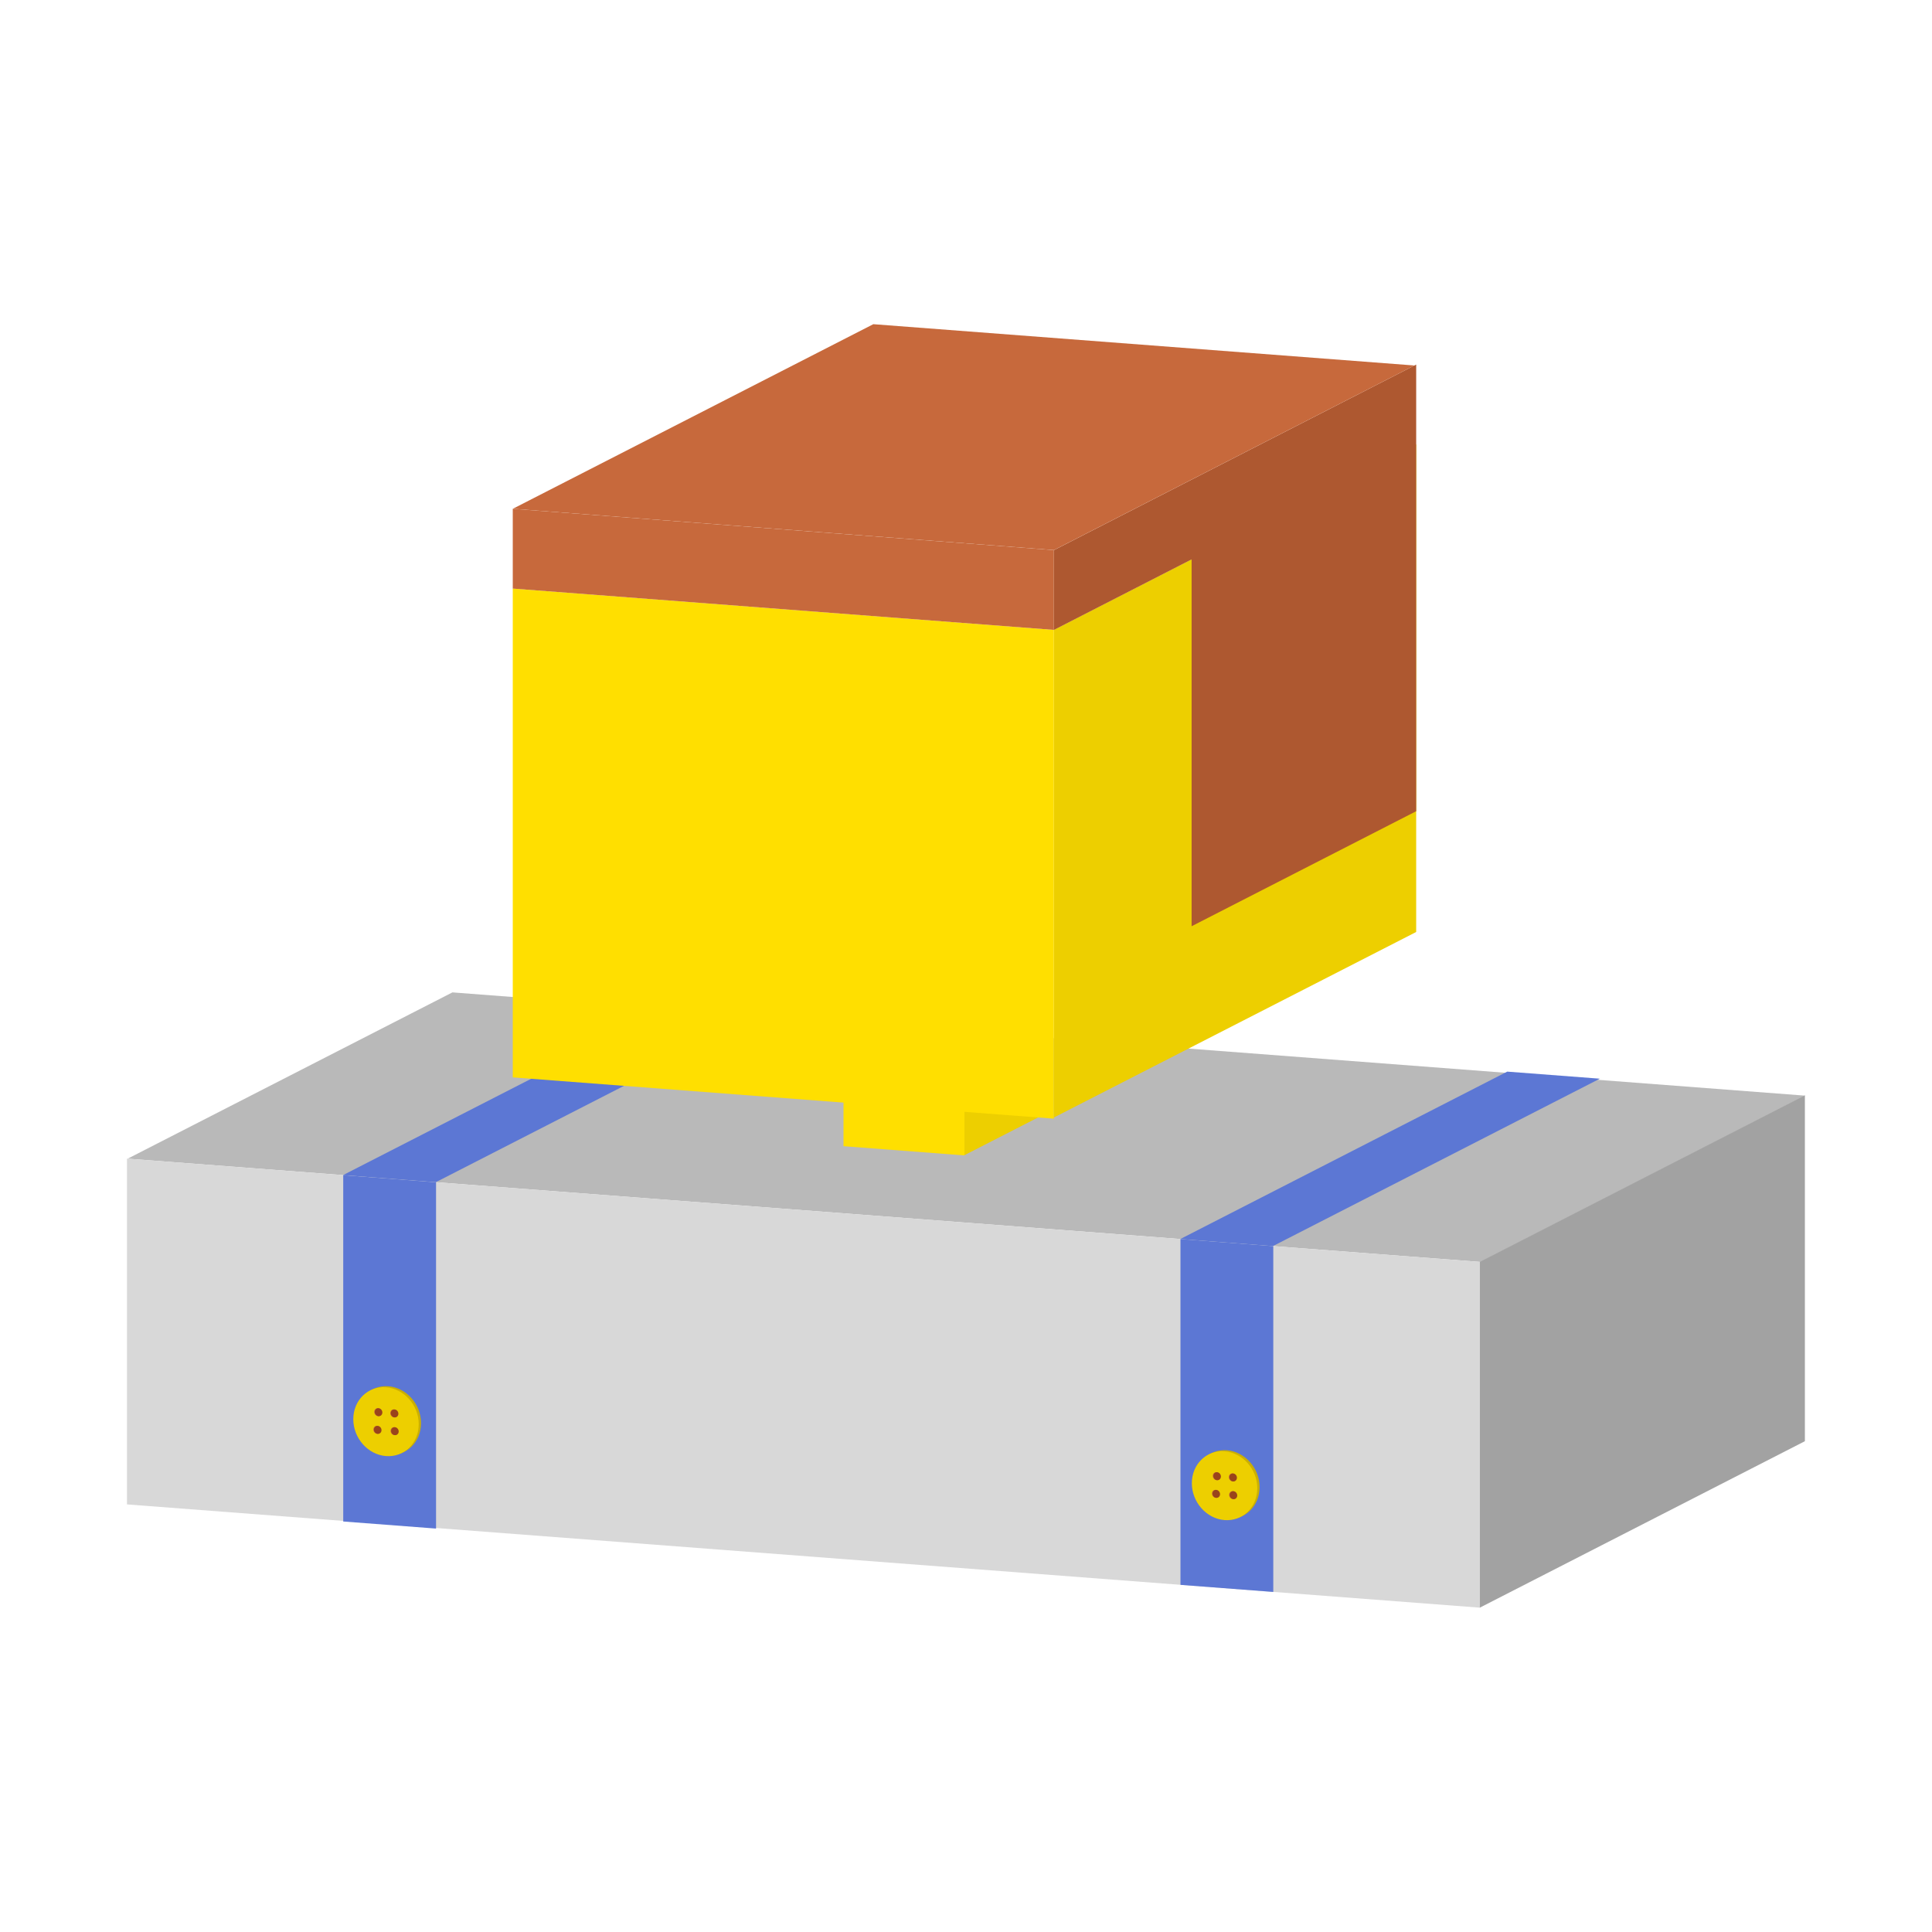
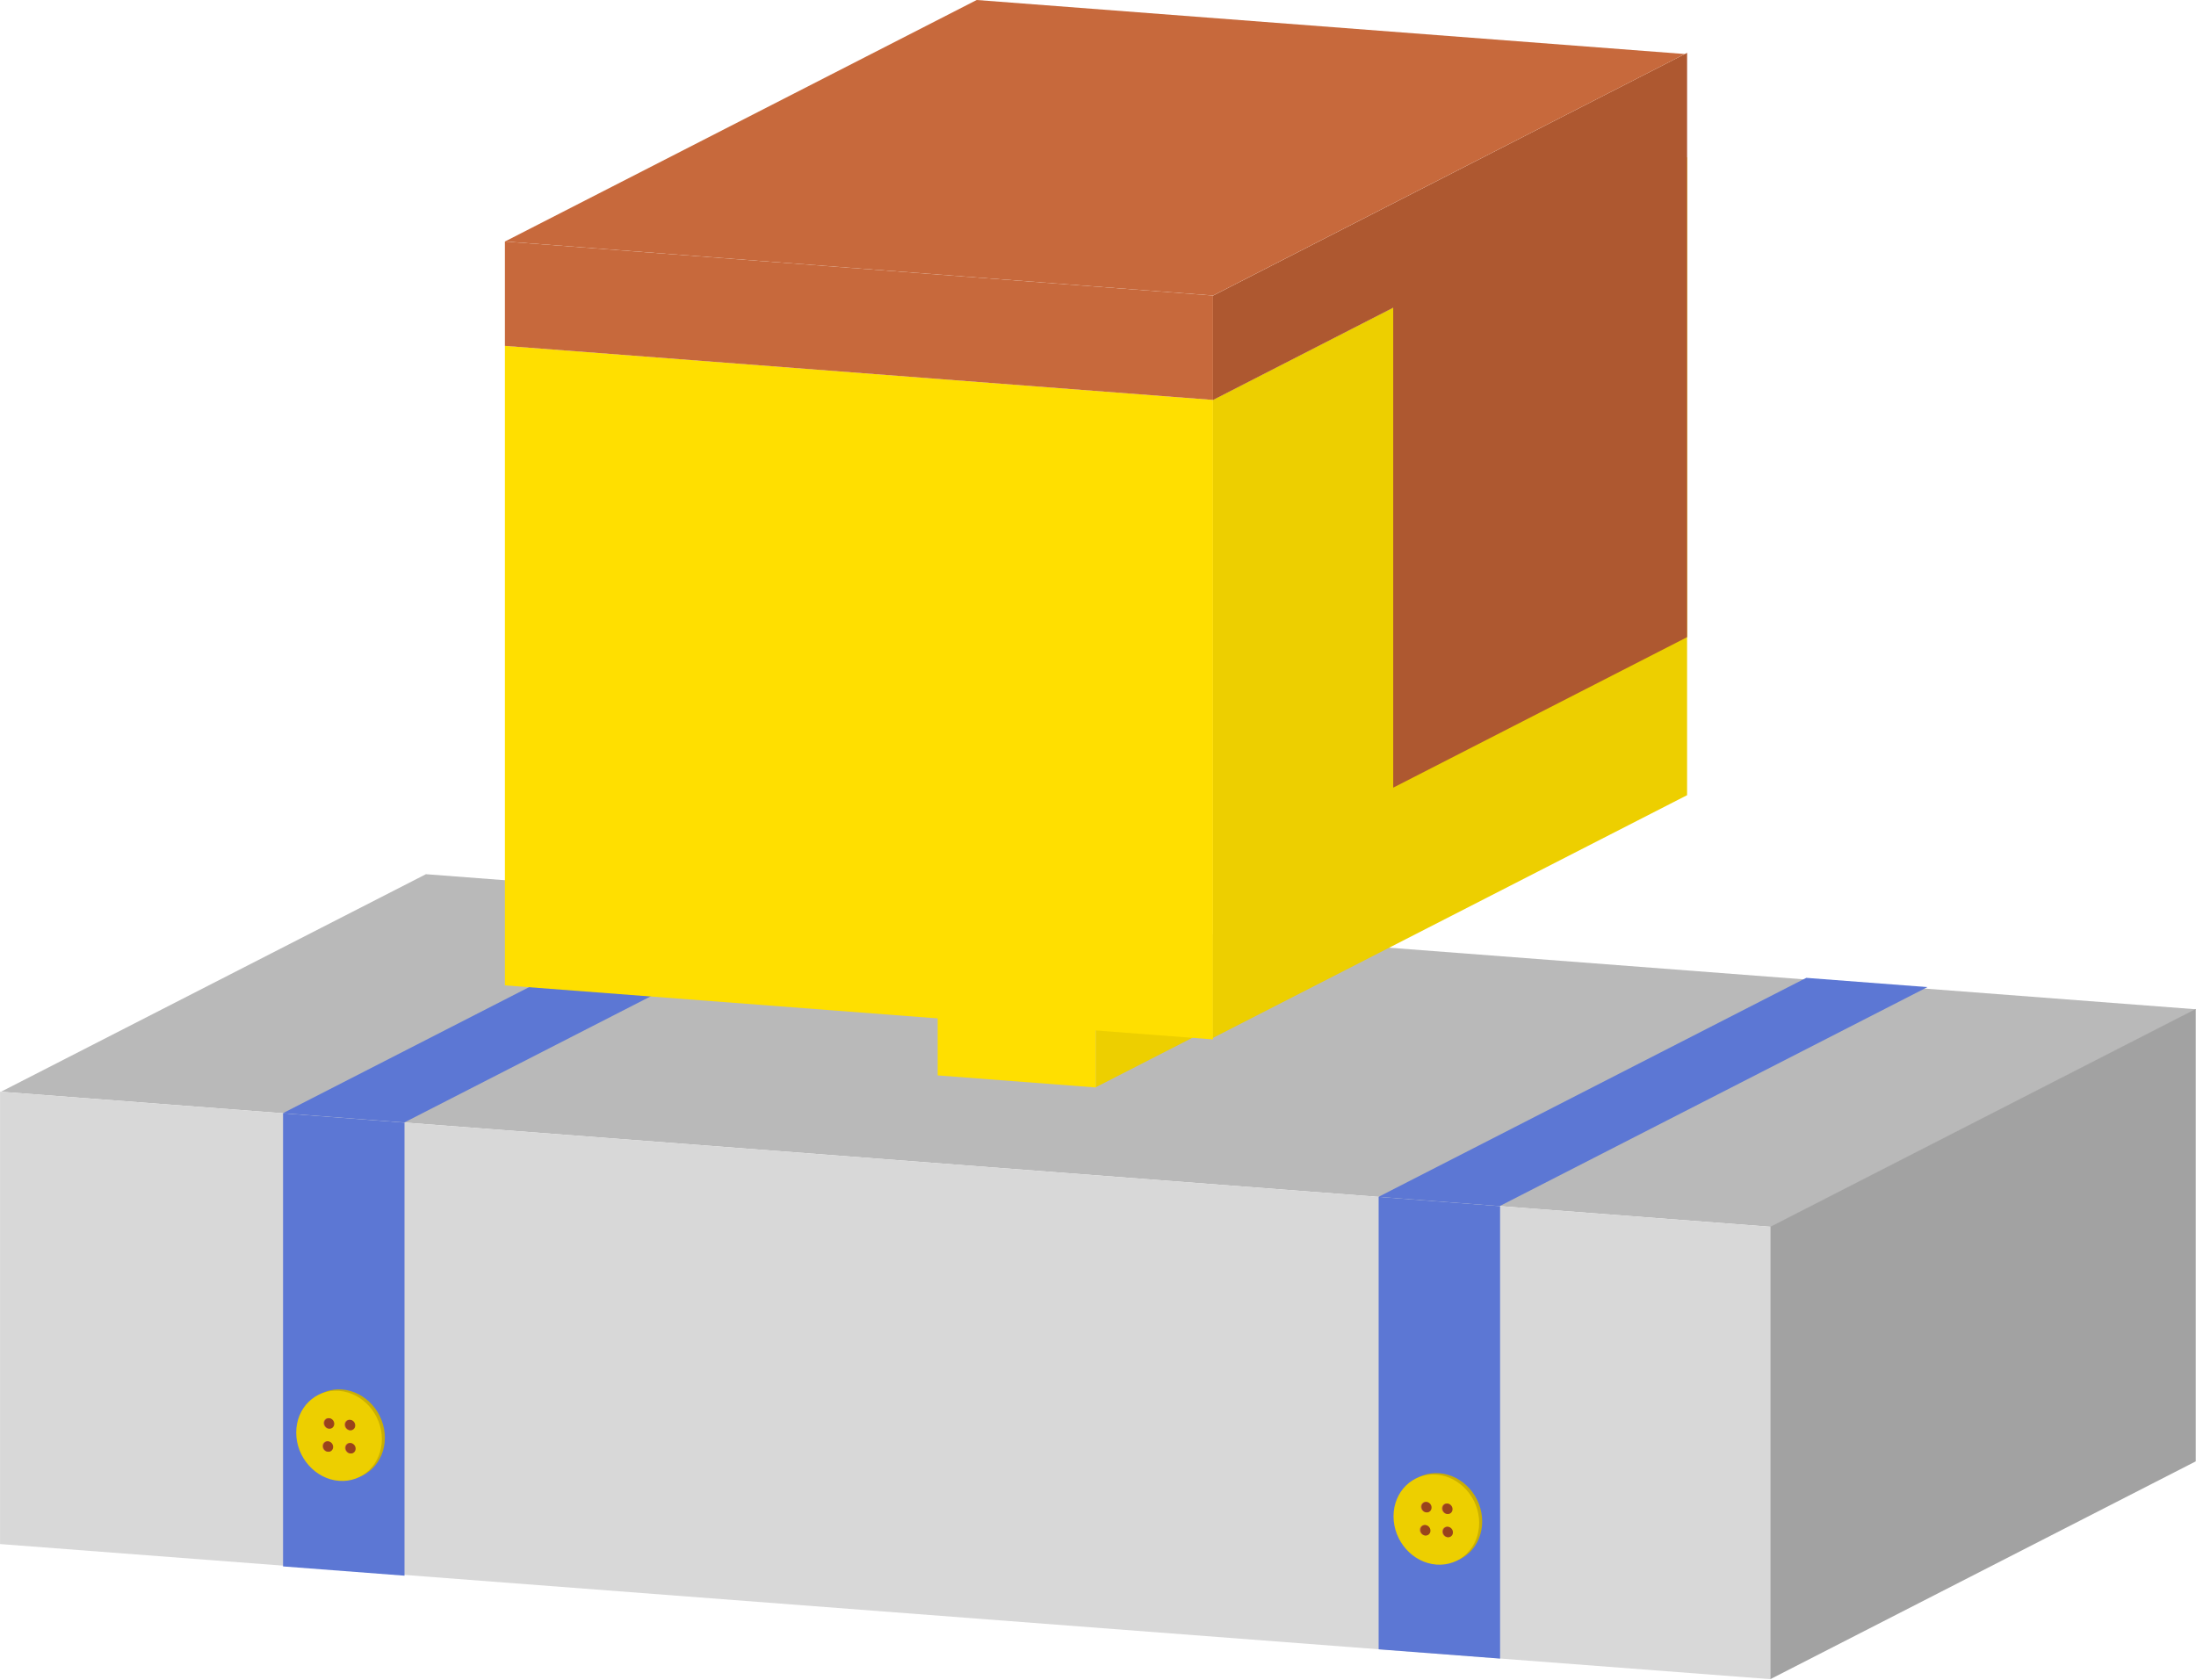
- <svg xmlns="http://www.w3.org/2000/svg" width="100%" height="100%" viewBox="0 0 5906 5906" version="1.1" xml:space="preserve" style="fill-rule:evenodd;clip-rule:evenodd;stroke-linejoin:round;stroke-miterlimit:2;">
-   <g transform="matrix(1,0,0,1,-7189.76,-19486.5)">
-     <g id="farmer" transform="matrix(0.651717,0,0,0.761583,7189.76,5704.69)">
+ <svg xmlns="http://www.w3.org/2000/svg" width="100%" height="100%" viewBox="0 0 5130 3924" version="1.1" xml:space="preserve" style="fill-rule:evenodd;clip-rule:evenodd;stroke-linejoin:round;stroke-miterlimit:2;">
+   <g transform="matrix(1,0,0,1,-5179.79,-19486.5)">
+     <g id="farmer" transform="matrix(0.566081,0,0,0.505995,5179.79,10329.9)">
      <rect x="0" y="18096.2" width="9061.47" height="7754.26" style="fill:none;" />
-       <g transform="matrix(2.34104,0,0,2.34104,-5703.37,-32149.3)">
-         <g>
-           <g transform="matrix(11.1498,0.728286,-8.40997,3.68514,-293951,-91641.5)">
-             <rect x="43654.6" y="22526.4" width="243.108" height="77.369" style="fill:rgb(185,185,185);" />
+       <clipPath id="_clip1">
+         <rect x="0" y="18096.2" width="9061.47" height="7754.26" />
+       </clipPath>
+       <g clip-path="url(#_clip1)">
+         <g transform="matrix(2.69518,0,0,3.52356,-7251.57,-59488.3)">
+           <g>
+             <g transform="matrix(11.1498,0.728286,-8.40997,3.68514,-293951,-91641.5)">
+               <rect x="43654.6" y="22526.4" width="243.108" height="77.369" style="fill:rgb(185,185,185);" />
+             </g>
+             <g transform="matrix(1.34775,0.0880332,0,1.16723,-1452.83,-3385.7)">
+               <rect x="3074.37" y="22758.6" width="2011.17" height="507.95" style="fill:rgb(216,216,216);" />
+             </g>
+             <g transform="matrix(1.36577,-0.598462,-2.2415e-18,1.51401,-2785.2,-7636.08)">
+               <rect x="5994.01" y="23018.2" width="476.909" height="391.606" style="fill:rgb(162,162,162);" />
+             </g>
          </g>
-           <g transform="matrix(1.34775,0.0880332,0,1.16723,-1452.83,-3385.7)">
-             <rect x="3074.37" y="22758.6" width="2011.17" height="507.95" style="fill:rgb(216,216,216);" />
-           </g>
-           <g transform="matrix(1.36577,-0.598462,-2.2415e-18,1.51401,-2785.2,-7636.08)">
-             <rect x="5994.01" y="23018.2" width="476.909" height="391.606" style="fill:rgb(162,162,162);" />
-           </g>
-         </g>
-         <g transform="matrix(1,0,0,1,-2.27374e-13,91.2146)">
-           <g transform="matrix(0.391698,0.0255851,0,0.28983,2601.77,16704.8)">
-             <rect x="3892.1" y="21892.8" width="618.821" height="646.482" style="fill:rgb(255,223,0);" />
-           </g>
-           <g transform="matrix(0.530551,-0.232481,1.61582e-17,0.283418,1658.21,18151.4)">
-             <rect x="5108.8" y="21881.8" width="305.878" height="659.547" style="fill:rgb(237,207,0);" />
-           </g>
-         </g>
-         <g>
-           <g>
-             <g transform="matrix(1.56149,0.101994,-2.62428,1.14992,-5275.82,-7165.58)">
-               <rect x="43657" y="22526.4" width="119.099" height="249.577" style="fill:rgb(92,119,212);" />
+           <g transform="matrix(1,0,0,1,-2.27374e-13,91.2146)">
+             <g transform="matrix(0.391698,0.0255851,0,0.28983,2601.77,16704.8)">
+               <rect x="3892.1" y="21892.8" width="618.821" height="646.482" style="fill:rgb(255,223,0);" />
            </g>
-             <g transform="matrix(1.52996,0.0999345,0,1.33846,-4098.78,-7479.72)">
-               <rect x="4720.87" y="22776.8" width="121.554" height="443.618" style="fill:rgb(92,119,212);" />
+             <g transform="matrix(0.530551,-0.232481,1.61582e-17,0.283418,1658.21,18151.4)">
+               <rect x="5108.8" y="21881.8" width="305.878" height="659.547" style="fill:rgb(237,207,0);" />
            </g>
          </g>
          <g>
-             <g transform="matrix(1.52996,0.0999345,0,1.3365,-2421.27,-7325.56)">
-               <rect x="4720.87" y="22776.8" width="121.554" height="443.618" style="fill:rgb(92,119,212);" />
-             </g>
-             <g transform="matrix(1.55763,0.101742,-2.62428,1.14992,-3429.61,-7044.99)">
-               <rect x="43657" y="22526.4" width="119.099" height="249.577" style="fill:rgb(92,119,212);" />
-             </g>
-           </g>
-         </g>
-         <g transform="matrix(1,0,0,1,-2.27374e-13,60.1388)">
-           <g transform="matrix(1.75208,0.114443,0,1.29642,-3355.61,-6415.77)">
-             <rect x="3892.1" y="21892.8" width="618.821" height="646.482" style="fill:rgb(255,223,0);" />
-           </g>
-           <g transform="matrix(1.75208,0.114443,0,0.211641,-3355.61,17196.3)">
-             <rect x="3892.1" y="21892.8" width="618.821" height="646.482" style="fill:rgb(199,105,60);" />
-           </g>
-           <g transform="matrix(2.37317,-1.03989,7.2276e-17,1.26774,-7576.19,54.8725)">
-             <rect x="5108.8" y="21881.8" width="305.878" height="659.547" style="fill:rgb(237,207,0);" />
-           </g>
-           <g transform="matrix(1.53441,0,0,1.31306,-2421.27,-6878.58)">
-             <path d="M5014.99,22014.6L4541.91,22256.9L4541.91,22361.1L4721.73,22269L4721.73,22748L5014.99,22597.8L5014.99,22014.6Z" style="fill:rgb(174,88,48);" />
-           </g>
-           <g transform="matrix(1.52996,0.0999345,-2.61541,1.14604,-2421.27,-6878.58)">
-             <rect x="41192.6" y="21570.5" width="708.661" height="276.145" style="fill:rgb(199,105,60);" />
-           </g>
-         </g>
-         <g transform="matrix(1,0,0,1,-2.27374e-13,-60.5796)">
-           <g transform="matrix(2.12411,0.138744,0,1.82828,-5284.83,-18897.1)">
-             <ellipse cx="4792.25" cy="23137.2" rx="30.869" ry="32.248" style="fill:rgb(202,175,2);" />
-           </g>
-           <g transform="matrix(2.12411,0.138744,0,1.82828,-5289.43,-18895.3)">
-             <ellipse cx="4792.25" cy="23137.2" rx="30.869" ry="32.248" style="fill:rgb(237,207,0);" />
-           </g>
-           <g>
-             <g transform="matrix(1,0,0,1,3.54947,0.227944)">
-               <g transform="matrix(1.52996,0.0999345,0,1.31687,-2424.72,-6882.72)">
-                 <ellipse cx="4768.08" cy="23131" rx="4.955" ry="5.177" style="fill:rgb(199,106,60);" />
+             <g>
+               <g transform="matrix(1.56149,0.101994,-2.62428,1.14992,-5275.82,-7165.58)">
+                 <rect x="43657" y="22526.4" width="119.099" height="249.577" style="fill:rgb(92,119,212);" />
              </g>
-               <g transform="matrix(1.52996,0.0999345,0,1.31687,-2423.59,-6882.63)">
-                 <ellipse cx="4768.08" cy="23131" rx="4.955" ry="5.177" style="fill:rgb(153,68,27);" />
+               <g transform="matrix(1.52996,0.0999345,0,1.33846,-4098.78,-7479.72)">
+                 <rect x="4720.87" y="22776.8" width="121.554" height="443.618" style="fill:rgb(92,119,212);" />
              </g>
            </g>
-             <g transform="matrix(1,0,0,1,35.6559,2.34069)">
-               <g transform="matrix(1.52996,0.0999345,0,1.31687,-2424.72,-6882.72)">
-                 <ellipse cx="4768.08" cy="23131" rx="4.955" ry="5.177" style="fill:rgb(199,106,60);" />
+             <g>
+               <g transform="matrix(1.52996,0.0999345,0,1.3365,-2421.27,-7325.56)">
+                 <rect x="4720.87" y="22776.8" width="121.554" height="443.618" style="fill:rgb(92,119,212);" />
              </g>
-               <g transform="matrix(1.52996,0.0999345,0,1.31687,-2423.59,-6882.63)">
-                 <ellipse cx="4768.08" cy="23131" rx="4.955" ry="5.177" style="fill:rgb(153,68,27);" />
-               </g>
-             </g>
-             <g transform="matrix(1,0,0,1,36.2742,32.7625)">
-               <g transform="matrix(1.52996,0.0999345,0,1.31687,-2424.72,-6882.72)">
-                 <ellipse cx="4768.08" cy="23131" rx="4.955" ry="5.177" style="fill:rgb(199,106,60);" />
-               </g>
-               <g transform="matrix(1.52996,0.0999345,0,1.31687,-2423.59,-6882.63)">
-                 <ellipse cx="4768.08" cy="23131" rx="4.955" ry="5.177" style="fill:rgb(153,68,27);" />
-               </g>
-             </g>
-             <g transform="matrix(1,0,0,1,1.84266,30.5135)">
-               <g transform="matrix(1.52996,0.0999345,0,1.31687,-2424.72,-6882.72)">
-                 <ellipse cx="4768.08" cy="23131" rx="4.955" ry="5.177" style="fill:rgb(199,106,60);" />
-               </g>
-               <g transform="matrix(1.52996,0.0999345,0,1.31687,-2423.59,-6882.63)">
-                 <ellipse cx="4768.08" cy="23131" rx="4.955" ry="5.177" style="fill:rgb(153,68,27);" />
+               <g transform="matrix(1.55763,0.101742,-2.62428,1.14992,-3429.61,-7044.99)">
+                 <rect x="43657" y="22526.4" width="119.099" height="249.577" style="fill:rgb(92,119,212);" />
              </g>
            </g>
          </g>
-         </g>
-         <g transform="matrix(1,0,0,1,-1680.15,-170.324)">
-           <g transform="matrix(2.12411,0.138744,0,1.82828,-5284.83,-18897.1)">
-             <ellipse cx="4792.25" cy="23137.2" rx="30.869" ry="32.248" style="fill:rgb(202,175,2);" />
+           <g transform="matrix(1,0,0,1,-2.27374e-13,60.1388)">
+             <g transform="matrix(1.75208,0.114443,0,1.29642,-3355.61,-6415.77)">
+               <rect x="3892.1" y="21892.8" width="618.821" height="646.482" style="fill:rgb(255,223,0);" />
+             </g>
+             <g transform="matrix(1.75208,0.114443,0,0.211641,-3355.61,17196.3)">
+               <rect x="3892.1" y="21892.8" width="618.821" height="646.482" style="fill:rgb(199,105,60);" />
+             </g>
+             <g transform="matrix(2.37317,-1.03989,7.2276e-17,1.26774,-7576.19,54.8725)">
+               <rect x="5108.8" y="21881.8" width="305.878" height="659.547" style="fill:rgb(237,207,0);" />
+             </g>
+             <g transform="matrix(1.53441,0,0,1.31306,-2421.27,-6878.58)">
+               <path d="M5014.99,22014.6L4541.91,22256.9L4541.91,22361.1L4721.73,22269L4721.73,22748L5014.99,22597.8L5014.99,22014.6Z" style="fill:rgb(174,88,48);" />
+             </g>
+             <g transform="matrix(1.52996,0.0999345,-2.61541,1.14604,-2421.27,-6878.58)">
+               <rect x="41192.6" y="21570.5" width="708.661" height="276.145" style="fill:rgb(199,105,60);" />
+             </g>
          </g>
-           <g transform="matrix(2.12411,0.138744,0,1.82828,-5289.43,-18895.3)">
-             <ellipse cx="4792.25" cy="23137.2" rx="30.869" ry="32.248" style="fill:rgb(237,207,0);" />
-           </g>
-           <g>
-             <g transform="matrix(1,0,0,1,3.54947,0.227944)">
-               <g transform="matrix(1.52996,0.0999345,0,1.31687,-2424.72,-6882.72)">
-                 <ellipse cx="4768.08" cy="23131" rx="4.955" ry="5.177" style="fill:rgb(199,106,60);" />
+           <g transform="matrix(1,0,0,1,-2.27374e-13,-60.5796)">
+             <g transform="matrix(2.12411,0.138744,0,1.82828,-5284.83,-18897.1)">
+               <ellipse cx="4792.25" cy="23137.2" rx="30.869" ry="32.248" style="fill:rgb(202,175,2);" />
+             </g>
+             <g transform="matrix(2.12411,0.138744,0,1.82828,-5289.43,-18895.3)">
+               <ellipse cx="4792.25" cy="23137.2" rx="30.869" ry="32.248" style="fill:rgb(237,207,0);" />
+             </g>
+             <g>
+               <g transform="matrix(1,0,0,1,3.54947,0.227944)">
+                 <g transform="matrix(1.52996,0.0999345,0,1.31687,-2424.72,-6882.72)">
+                   <ellipse cx="4768.08" cy="23131" rx="4.955" ry="5.177" style="fill:rgb(199,106,60);" />
+                 </g>
+                 <g transform="matrix(1.52996,0.0999345,0,1.31687,-2423.59,-6882.63)">
+                   <ellipse cx="4768.08" cy="23131" rx="4.955" ry="5.177" style="fill:rgb(153,68,27);" />
+                 </g>
              </g>
-               <g transform="matrix(1.52996,0.0999345,0,1.31687,-2423.59,-6882.63)">
-                 <ellipse cx="4768.08" cy="23131" rx="4.955" ry="5.177" style="fill:rgb(153,68,27);" />
+               <g transform="matrix(1,0,0,1,35.6559,2.34069)">
+                 <g transform="matrix(1.52996,0.0999345,0,1.31687,-2424.72,-6882.72)">
+                   <ellipse cx="4768.08" cy="23131" rx="4.955" ry="5.177" style="fill:rgb(199,106,60);" />
+                 </g>
+                 <g transform="matrix(1.52996,0.0999345,0,1.31687,-2423.59,-6882.63)">
+                   <ellipse cx="4768.08" cy="23131" rx="4.955" ry="5.177" style="fill:rgb(153,68,27);" />
+                 </g>
+               </g>
+               <g transform="matrix(1,0,0,1,36.2742,32.7625)">
+                 <g transform="matrix(1.52996,0.0999345,0,1.31687,-2424.72,-6882.72)">
+                   <ellipse cx="4768.08" cy="23131" rx="4.955" ry="5.177" style="fill:rgb(199,106,60);" />
+                 </g>
+                 <g transform="matrix(1.52996,0.0999345,0,1.31687,-2423.59,-6882.63)">
+                   <ellipse cx="4768.08" cy="23131" rx="4.955" ry="5.177" style="fill:rgb(153,68,27);" />
+                 </g>
+               </g>
+               <g transform="matrix(1,0,0,1,1.84266,30.5135)">
+                 <g transform="matrix(1.52996,0.0999345,0,1.31687,-2424.72,-6882.72)">
+                   <ellipse cx="4768.08" cy="23131" rx="4.955" ry="5.177" style="fill:rgb(199,106,60);" />
+                 </g>
+                 <g transform="matrix(1.52996,0.0999345,0,1.31687,-2423.59,-6882.63)">
+                   <ellipse cx="4768.08" cy="23131" rx="4.955" ry="5.177" style="fill:rgb(153,68,27);" />
+                 </g>
              </g>
            </g>
-             <g transform="matrix(1,0,0,1,35.6559,2.34069)">
-               <g transform="matrix(1.52996,0.0999345,0,1.31687,-2424.72,-6882.72)">
-                 <ellipse cx="4768.08" cy="23131" rx="4.955" ry="5.177" style="fill:rgb(199,106,60);" />
+           </g>
+           <g transform="matrix(1,0,0,1,-1680.15,-170.324)">
+             <g transform="matrix(2.12411,0.138744,0,1.82828,-5284.83,-18897.1)">
+               <ellipse cx="4792.25" cy="23137.2" rx="30.869" ry="32.248" style="fill:rgb(202,175,2);" />
+             </g>
+             <g transform="matrix(2.12411,0.138744,0,1.82828,-5289.43,-18895.3)">
+               <ellipse cx="4792.25" cy="23137.2" rx="30.869" ry="32.248" style="fill:rgb(237,207,0);" />
+             </g>
+             <g>
+               <g transform="matrix(1,0,0,1,3.54947,0.227944)">
+                 <g transform="matrix(1.52996,0.0999345,0,1.31687,-2424.72,-6882.72)">
+                   <ellipse cx="4768.08" cy="23131" rx="4.955" ry="5.177" style="fill:rgb(199,106,60);" />
+                 </g>
+                 <g transform="matrix(1.52996,0.0999345,0,1.31687,-2423.59,-6882.63)">
+                   <ellipse cx="4768.08" cy="23131" rx="4.955" ry="5.177" style="fill:rgb(153,68,27);" />
+                 </g>
              </g>
-               <g transform="matrix(1.52996,0.0999345,0,1.31687,-2423.59,-6882.63)">
-                 <ellipse cx="4768.08" cy="23131" rx="4.955" ry="5.177" style="fill:rgb(153,68,27);" />
+               <g transform="matrix(1,0,0,1,35.6559,2.34069)">
+                 <g transform="matrix(1.52996,0.0999345,0,1.31687,-2424.72,-6882.72)">
+                   <ellipse cx="4768.08" cy="23131" rx="4.955" ry="5.177" style="fill:rgb(199,106,60);" />
+                 </g>
+                 <g transform="matrix(1.52996,0.0999345,0,1.31687,-2423.59,-6882.63)">
+                   <ellipse cx="4768.08" cy="23131" rx="4.955" ry="5.177" style="fill:rgb(153,68,27);" />
+                 </g>
              </g>
-             </g>
-             <g transform="matrix(1,0,0,1,36.2742,32.7625)">
-               <g transform="matrix(1.52996,0.0999345,0,1.31687,-2424.72,-6882.72)">
-                 <ellipse cx="4768.08" cy="23131" rx="4.955" ry="5.177" style="fill:rgb(199,106,60);" />
+               <g transform="matrix(1,0,0,1,36.2742,32.7625)">
+                 <g transform="matrix(1.52996,0.0999345,0,1.31687,-2424.72,-6882.72)">
+                   <ellipse cx="4768.08" cy="23131" rx="4.955" ry="5.177" style="fill:rgb(199,106,60);" />
+                 </g>
+                 <g transform="matrix(1.52996,0.0999345,0,1.31687,-2423.59,-6882.63)">
+                   <ellipse cx="4768.08" cy="23131" rx="4.955" ry="5.177" style="fill:rgb(153,68,27);" />
+                 </g>
              </g>
-               <g transform="matrix(1.52996,0.0999345,0,1.31687,-2423.59,-6882.63)">
-                 <ellipse cx="4768.08" cy="23131" rx="4.955" ry="5.177" style="fill:rgb(153,68,27);" />
-               </g>
-             </g>
-             <g transform="matrix(1,0,0,1,1.84266,30.5135)">
-               <g transform="matrix(1.52996,0.0999345,0,1.31687,-2424.72,-6882.72)">
-                 <ellipse cx="4768.08" cy="23131" rx="4.955" ry="5.177" style="fill:rgb(199,106,60);" />
-               </g>
-               <g transform="matrix(1.52996,0.0999345,0,1.31687,-2423.59,-6882.63)">
-                 <ellipse cx="4768.08" cy="23131" rx="4.955" ry="5.177" style="fill:rgb(153,68,27);" />
+               <g transform="matrix(1,0,0,1,1.84266,30.5135)">
+                 <g transform="matrix(1.52996,0.0999345,0,1.31687,-2424.72,-6882.72)">
+                   <ellipse cx="4768.08" cy="23131" rx="4.955" ry="5.177" style="fill:rgb(199,106,60);" />
+                 </g>
+                 <g transform="matrix(1.52996,0.0999345,0,1.31687,-2423.59,-6882.63)">
+                   <ellipse cx="4768.08" cy="23131" rx="4.955" ry="5.177" style="fill:rgb(153,68,27);" />
+                 </g>
              </g>
            </g>
          </g>
        </g>
      </g>
    </g>
  </g>
</svg>
